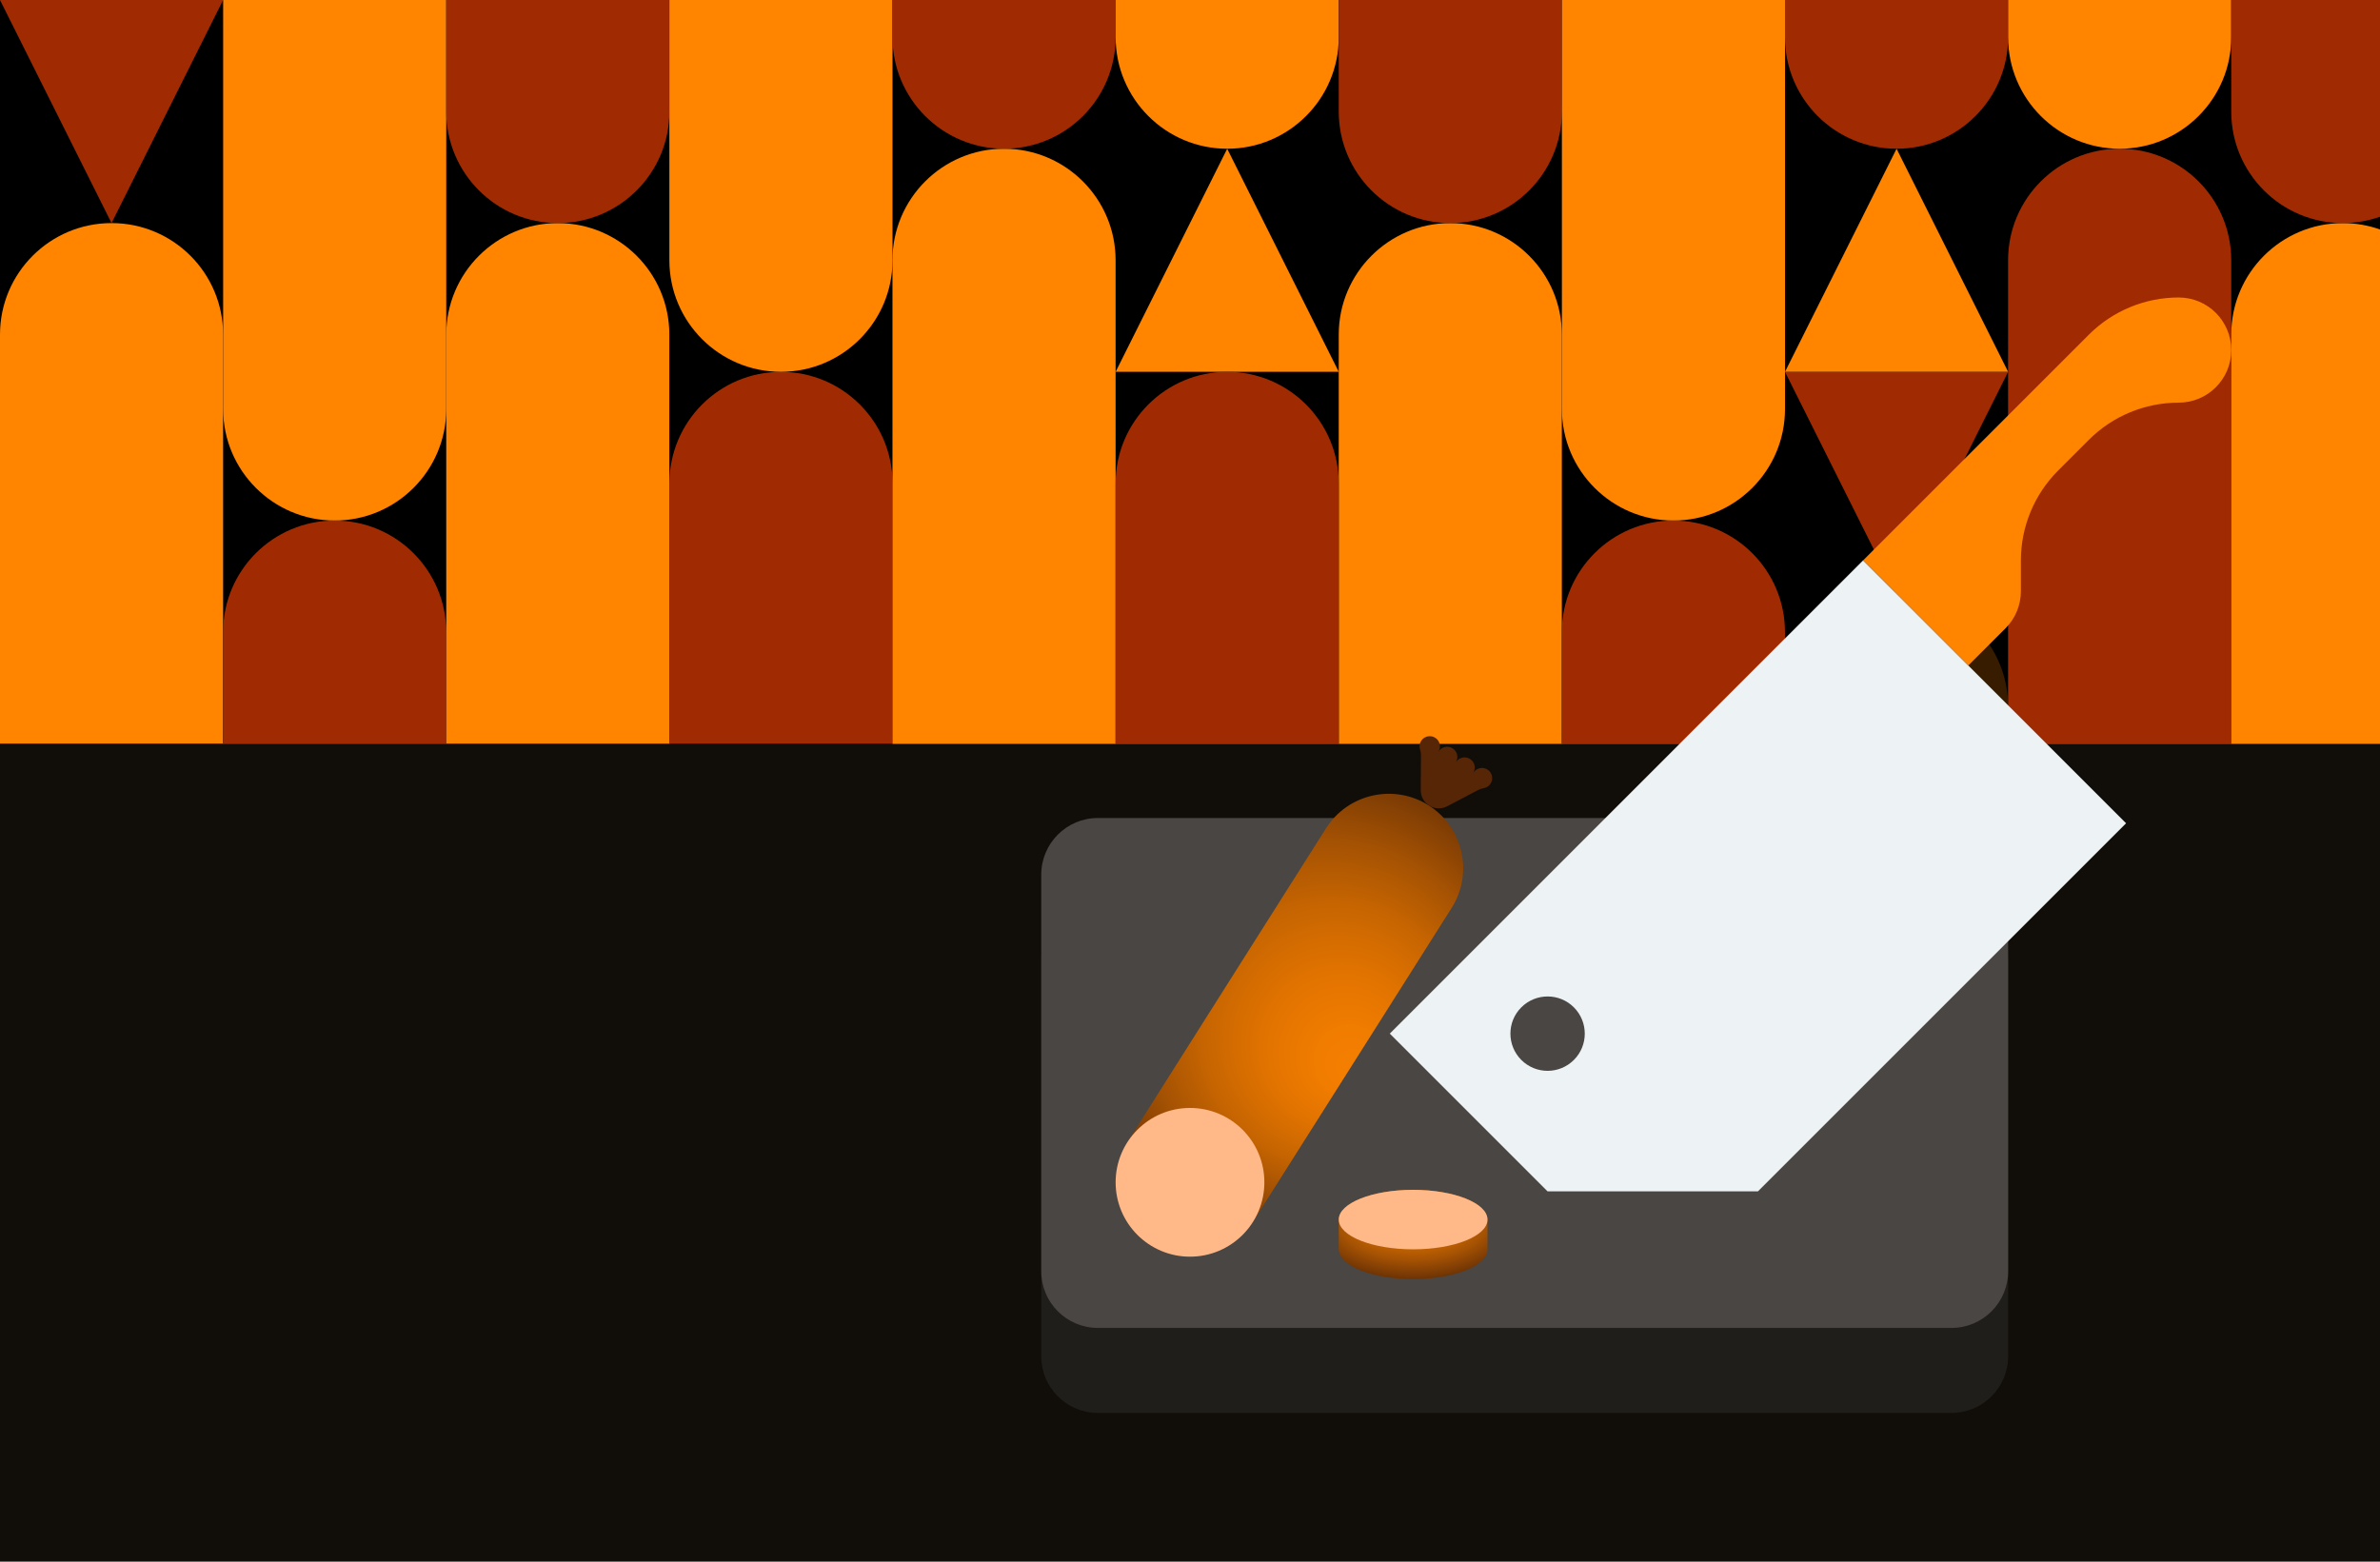
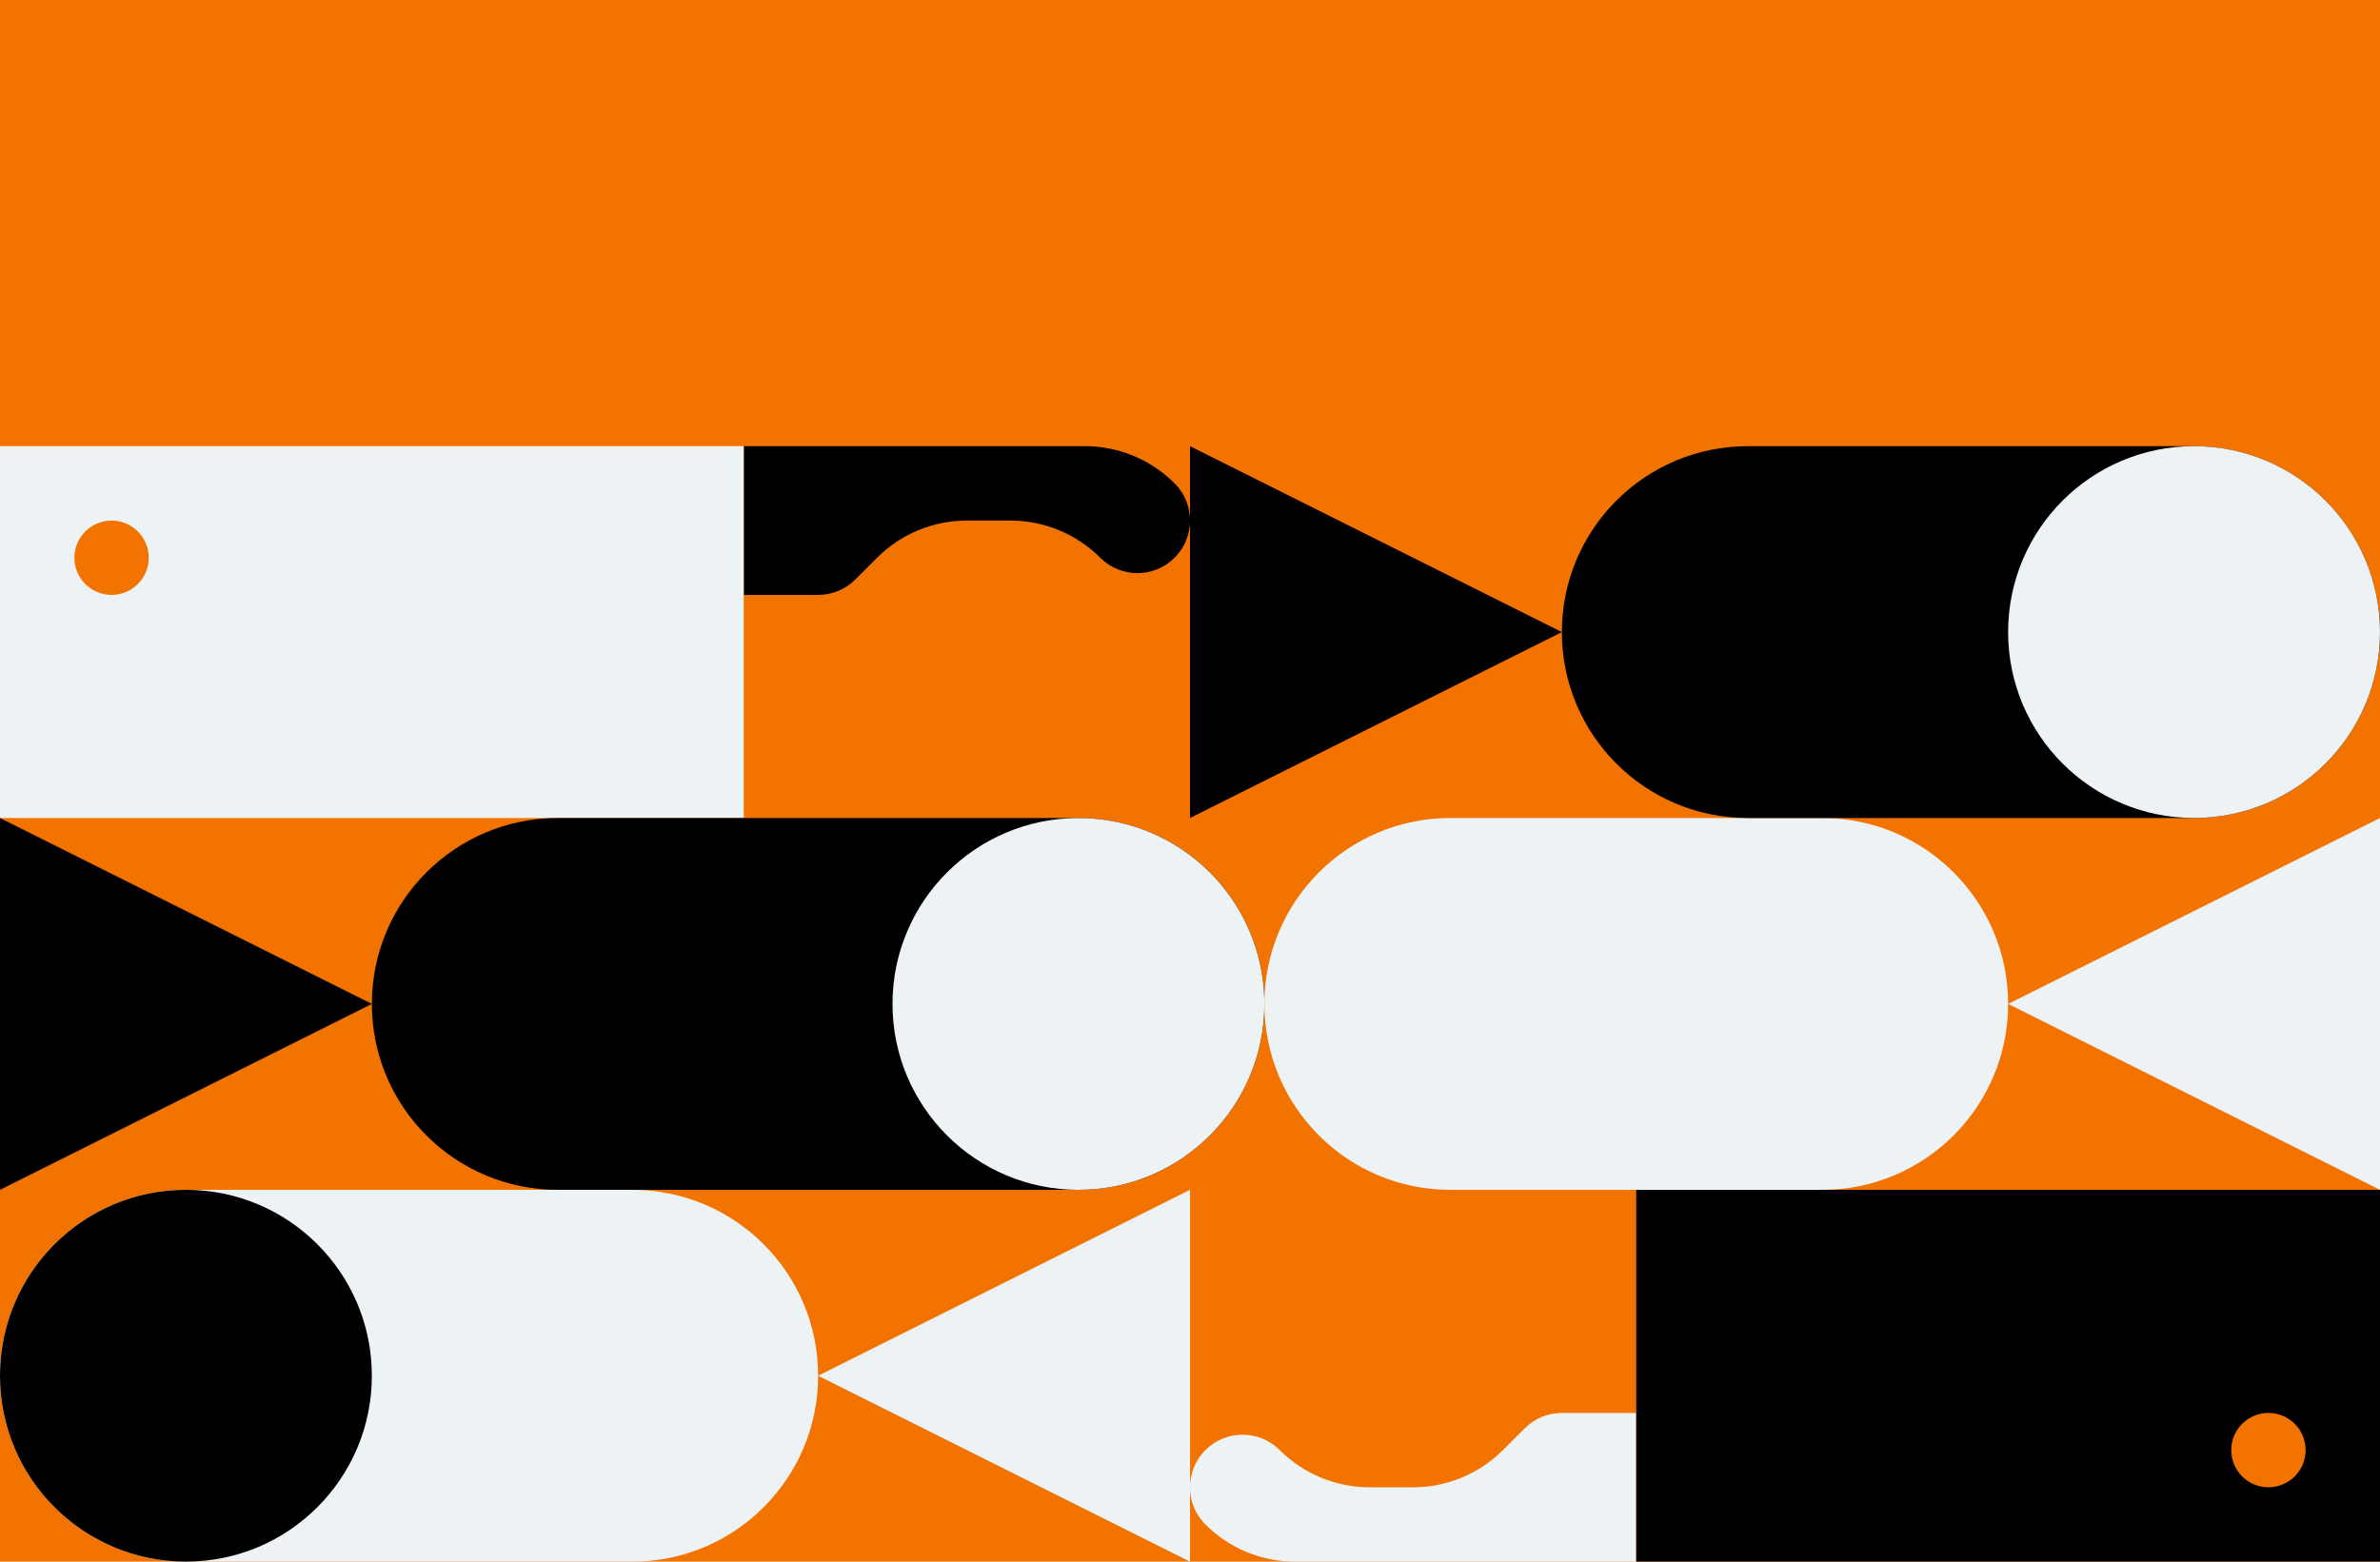
- <svg xmlns="http://www.w3.org/2000/svg" xmlns:xlink="http://www.w3.org/1999/xlink" id="Layer_2" data-name="Layer 2" viewBox="0 0 840 551.25">
+ <svg xmlns="http://www.w3.org/2000/svg" id="Layer_2" data-name="Layer 2" viewBox="0 0 840 551.25">
  <defs>
    <style>
      .cls-1 {
-         fill: #f4aa58;
+         fill: #edf2f4;
      }

      .cls-2 {
-         fill: #ffb888;
-       }
- 
-       .cls-3 {
-         fill: #ff8400;
-       }
- 
-       .cls-4 {
-         fill: #201e1a;
-       }
- 
-       .cls-5 {
-         fill: #edf2f4;
-       }
- 
-       .cls-6 {
-         fill: url(#radial-gradient);
-       }
- 
-       .cls-7 {
-         fill: url(#radial-gradient-2);
-       }
- 
-       .cls-8 {
-         fill: url(#radial-gradient-3);
-       }
- 
-       .cls-9 {
-         fill: #381c00;
-       }
- 
-       .cls-10 {
-         fill: #494643;
-       }
- 
-       .cls-11 {
-         fill: #110e0a;
-       }
- 
-       .cls-12 {
-         fill: #a02b02;
+         fill: #f27300;
      }
    </style>
-     <radialGradient id="radial-gradient" cx="552.3" cy="89.61" fx="580.88" fy="75.34" r="94.72" gradientTransform="translate(-52.51 131.16) rotate(32.33) scale(1 -1)" gradientUnits="userSpaceOnUse">
-       <stop offset="0" stop-color="#f67f00" />
-       <stop offset=".13" stop-color="#f07c00" />
-       <stop offset=".29" stop-color="#e17300" />
-       <stop offset=".48" stop-color="#c76501" />
-       <stop offset=".67" stop-color="#a35103" />
-       <stop offset=".87" stop-color="#763804" />
-       <stop offset="1" stop-color="#562606" />
-     </radialGradient>
-     <radialGradient id="radial-gradient-2" cx="525.34" cy="372.52" fx="557.05" fy="345.99" r="41.34" gradientTransform="translate(122.74 783.84) rotate(-17.46) scale(1 -1)" xlink:href="#radial-gradient" />
-     <radialGradient id="radial-gradient-3" cx="498.75" cy="-23.17" fx="498.75" fy="-9.43" r="39.92" gradientTransform="translate(0 421.83) scale(1 -.51)" xlink:href="#radial-gradient" />
  </defs>
-   <g id="Layer_2-2" data-name="Layer 2">
-     <g id="Layer_1-2" data-name="Layer 1-2">
-       <rect width="840" height="262.5" />
-       <rect class="cls-3" x="0" y="78.75" width="78.75" height="346.5" rx="39.37" ry="39.37" />
-       <polygon class="cls-12" points="39.37 78.75 78.75 0 0 0 39.37 78.75" />
-       <polygon class="cls-1" points="41.02 442.97 0 525 82.03 525 41.02 442.97" />
-       <path class="cls-3" d="M78.75,0h78.75V144.38c0,21.73-17.64,39.37-39.37,39.37h0c-21.73,0-39.37-17.64-39.37-39.37V0h-.01Z" />
-       <path class="cls-12" d="M118.12,183.75h0c21.73,0,39.37,17.64,39.37,39.37v39.38H78.75v-39.38c0-21.73,17.64-39.37,39.37-39.37Z" />
-       <path class="cls-3" d="M236.25,262.5h-78.75V118.12c0-21.73,17.64-39.37,39.37-39.37h0c21.73,0,39.37,17.64,39.37,39.37v144.38h.01Z" />
-       <path class="cls-12" d="M196.88,78.75h0c-21.74,0-39.38-17.64-39.38-39.37V0h78.75V39.38c0,21.73-17.64,39.37-39.37,39.37Z" />
-       <rect class="cls-12" x="236.26" y="131.26" width="78.75" height="346.5" rx="39.37" ry="39.37" />
-       <path class="cls-3" d="M275.63,131.25h0c-21.74,0-39.38-17.64-39.38-39.37V0h78.75V91.88c0,21.73-17.64,39.37-39.37,39.37Z" />
-       <rect class="cls-11" y="262.5" width="840" height="288.75" />
-       <path class="cls-3" d="M354.37,52.5h0c21.73,0,39.37,17.64,39.37,39.37v170.63h-78.75V91.87c0-21.73,17.64-39.37,39.37-39.37h.01Z" />
-       <path class="cls-12" d="M354.38,52.5h0c-21.74,0-39.38-17.64-39.38-39.37V0h78.75V13.13c0,21.73-17.64,39.37-39.37,39.37Z" />
-       <polygon class="cls-3" points="433.13 52.5 393.75 131.25 472.5 131.25 433.13 52.5" />
-       <path class="cls-3" d="M393.75,0h78.75V13.13c0,21.73-17.64,39.37-39.37,39.37h0c-21.73,0-39.37-17.64-39.37-39.37V0h-.01Z" />
-       <path class="cls-3" d="M551.25,262.5h-78.75V118.12c0-21.73,17.64-39.37,39.37-39.37h0c21.73,0,39.37,17.64,39.37,39.37v144.38h.01Z" />
-       <path class="cls-12" d="M511.88,78.75h0c-21.74,0-39.38-17.64-39.38-39.37V0h78.75V39.38c0,21.73-17.64,39.37-39.37,39.37Z" />
-       <path class="cls-3" d="M551.25,0h78.75V144.38c0,21.73-17.64,39.37-39.37,39.37h0c-21.73,0-39.37-17.64-39.37-39.37V0h-.01Z" />
-       <path class="cls-12" d="M590.62,183.75h0c21.73,0,39.37,17.64,39.37,39.37v39.38h-78.75v-39.38c0-21.73,17.64-39.37,39.37-39.37h.01Z" />
-       <polygon class="cls-12" points="669.37 210 708.75 131.25 630 131.25 669.37 210" />
-       <path class="cls-9" d="M708.75,262.5h-78.75v-13.13c0-21.73,17.64-39.37,39.37-39.37h0c21.73,0,39.37,17.64,39.37,39.37v13.13h.01Z" />
-       <path class="cls-12" d="M669.38,52.5h0c-21.74,0-39.38-17.64-39.38-39.37V0h78.75V13.13c0,21.73-17.64,39.37-39.37,39.37Z" />
-       <polygon class="cls-3" points="669.38 52.5 630 131.25 708.75 131.25 669.38 52.5" />
-       <path class="cls-12" d="M748.12,52.5h0c21.73,0,39.37,17.64,39.37,39.37v170.63h-78.75V91.87c0-21.73,17.64-39.37,39.37-39.37h.01Z" />
-       <path class="cls-3" d="M748.13,52.5h0c-21.74,0-39.38-17.64-39.38-39.37V0h78.75V13.13c0,21.73-17.64,39.37-39.37,39.37Z" />
-       <path class="cls-3" d="M826.88,78.75h0c-21.75,0-39.38,17.63-39.38,39.37v144.38h52.5V81c-4.11-1.45-8.52-2.25-13.12-2.25Z" />
-       <path class="cls-12" d="M840,0h-52.5V39.38c0,21.75,17.63,39.37,39.38,39.37h0c4.6,0,9.02-.8,13.12-2.25V0Z" />
-       <rect class="cls-4" x="367.5" y="318.75" width="341.25" height="180" rx="20" ry="20" />
-       <rect class="cls-10" x="367.5" y="288.75" width="341.25" height="180" rx="20" ry="20" />
-       <path class="cls-5" d="M490.52,364.86l55.68,55.68h74.25l129.93-129.93-92.81-92.81-167.05,167.05h0Zm64.97,9.29c-5.13,5.13-13.44,5.13-18.56,0s-5.13-13.44,0-18.56,13.44-5.13,18.56,0,5.13,13.44,0,18.56Z" />
-       <path class="cls-3" d="M657.57,197.81l37.12,37.12,13.13-13.13c3.48-3.48,5.44-8.2,5.44-13.12v-10.87c0-11.88,4.72-23.28,13.12-31.69l10.87-10.87c8.4-8.4,19.8-13.12,31.69-13.12h0c10.25,0,18.56-8.31,18.56-18.56h0c0-10.25-8.31-18.56-18.56-18.56h0c-11.88,0-23.28,4.72-31.69,13.12l-79.68,79.68h0Z" />
-       <g>
-         <path class="cls-6" d="M504.21,284.27h0c12.24,7.75,15.89,23.98,8.14,36.22l-70.19,110.9-44.36-28.08,70.19-110.9c7.75-12.24,23.98-15.89,36.22-8.14Z" />
-         <circle class="cls-2" cx="420" cy="417.35" r="26.25" />
-       </g>
-       <path class="cls-7" d="M525.26,271.84c-1.73-1.33-4.18-.84-5.28,.97,1.03-1.7,.49-3.91-1.2-4.94-1.7-1.03-3.91-.49-4.94,1.2,1.03-1.7,.49-3.91-1.2-4.94-1.7-1.03-3.91-.49-4.94,1.2,1.1-1.81,.41-4.21-1.57-5.13-1.45-.68-3.24-.28-4.26,.95-.84,1.01-1.03,2.29-.67,3.4,.21,.66,.33,1.34,.32,2.03l-.07,12.38c-.01,2.23,1.14,4.3,3.05,5.46,1.91,1.16,4.28,1.23,6.25,.2l10.96-5.76c.61-.32,1.27-.53,1.95-.65,1.15-.2,2.2-.95,2.71-2.16,.63-1.48,.16-3.24-1.11-4.22h0Z" />
-       <path class="cls-12" d="M472.5,262.5h-78.75v-91.88c0-21.73,17.64-39.37,39.37-39.37h0c21.73,0,39.37,17.64,39.37,39.37v91.88h.01Z" />
-       <g>
-         <path class="cls-8" d="M498.75,420c-14.5,0-26.25,4.7-26.25,10.5v10.5c0,5.8,11.75,10.5,26.25,10.5s26.25-4.7,26.25-10.5v-10.5c0-5.8-11.75-10.5-26.25-10.5Z" />
-         <ellipse class="cls-2" cx="498.75" cy="430.5" rx="26.25" ry="10.5" />
-       </g>
+   <g id="Layer_1-2" data-name="Layer 1">
+     <rect class="cls-2" width="840" height="551.25" />
+     <g>
+       <path d="M262.5,157.5v52.5h26.25c4.92,0,9.64-1.96,13.12-5.44l7.69-7.69c8.4-8.4,19.8-13.12,31.69-13.12h15.38c11.88,0,23.28,4.72,31.69,13.12h0c7.25,7.25,19,7.25,26.25,0h0c7.25-7.25,7.25-19,0-26.25h0c-8.4-8.4-19.8-13.13-31.69-13.13h-120.38Z" />
+       <path class="cls-1" d="M0,157.5v131.25H262.5V157.5H0Zm39.38,52.5c-7.25,0-13.12-5.88-13.12-13.12s5.88-13.12,13.12-13.12,13.12,5.88,13.12,13.12-5.88,13.12-13.12,13.12Z" />
    </g>
+     <polygon points="0 420 131.25 354.37 0 288.75 0 420" />
+     <g>
+       <path class="cls-1" d="M577.5,551.25v-52.5s-26.25,0-26.25,0c-4.92,0-9.64,1.96-13.12,5.44l-7.69,7.69c-8.4,8.4-19.8,13.12-31.69,13.12h-15.38c-11.88,0-23.28-4.72-31.69-13.12h0c-7.25-7.25-19-7.25-26.25,0h0c-7.25,7.25-7.25,19,0,26.25h0c8.4,8.4,19.8,13.13,31.69,13.13h120.38Z" />
+       <path d="M840,551.25v-131.25s-262.5,0-262.5,0v131.25s262.5,0,262.5,0Zm-39.37-52.5c7.25,0,13.12,5.88,13.12,13.13,0,7.25-5.88,13.12-13.13,13.12-7.25,0-13.12-5.88-13.12-13.13,0-7.25,5.88-13.12,13.13-13.12Z" />
+     </g>
+     <rect x="131.25" y="288.75" width="315" height="131.25" rx="65.62" ry="65.62" />
+     <polygon class="cls-1" points="840 288.75 708.75 354.38 840 420 840 288.75" />
+     <circle class="cls-1" cx="380.62" cy="354.38" r="65.62" />
+     <rect class="cls-1" x="446.25" y="288.75" width="262.5" height="131.25" rx="65.62" ry="65.62" />
+     <polygon class="cls-1" points="420 420 288.75 485.62 420 551.25 420 420" />
+     <rect class="cls-1" x="0" y="420" width="288.75" height="131.25" rx="65.62" ry="65.62" transform="translate(288.75 971.25) rotate(-180)" />
+     <circle cx="65.62" cy="485.62" r="65.62" />
+     <polygon points="420 288.75 551.25 223.13 420 157.5 420 288.75" />
+     <rect x="551.25" y="157.5" width="288.75" height="131.25" rx="65.62" ry="65.62" />
+     <circle class="cls-1" cx="774.37" cy="223.12" r="65.62" />
  </g>
</svg>
